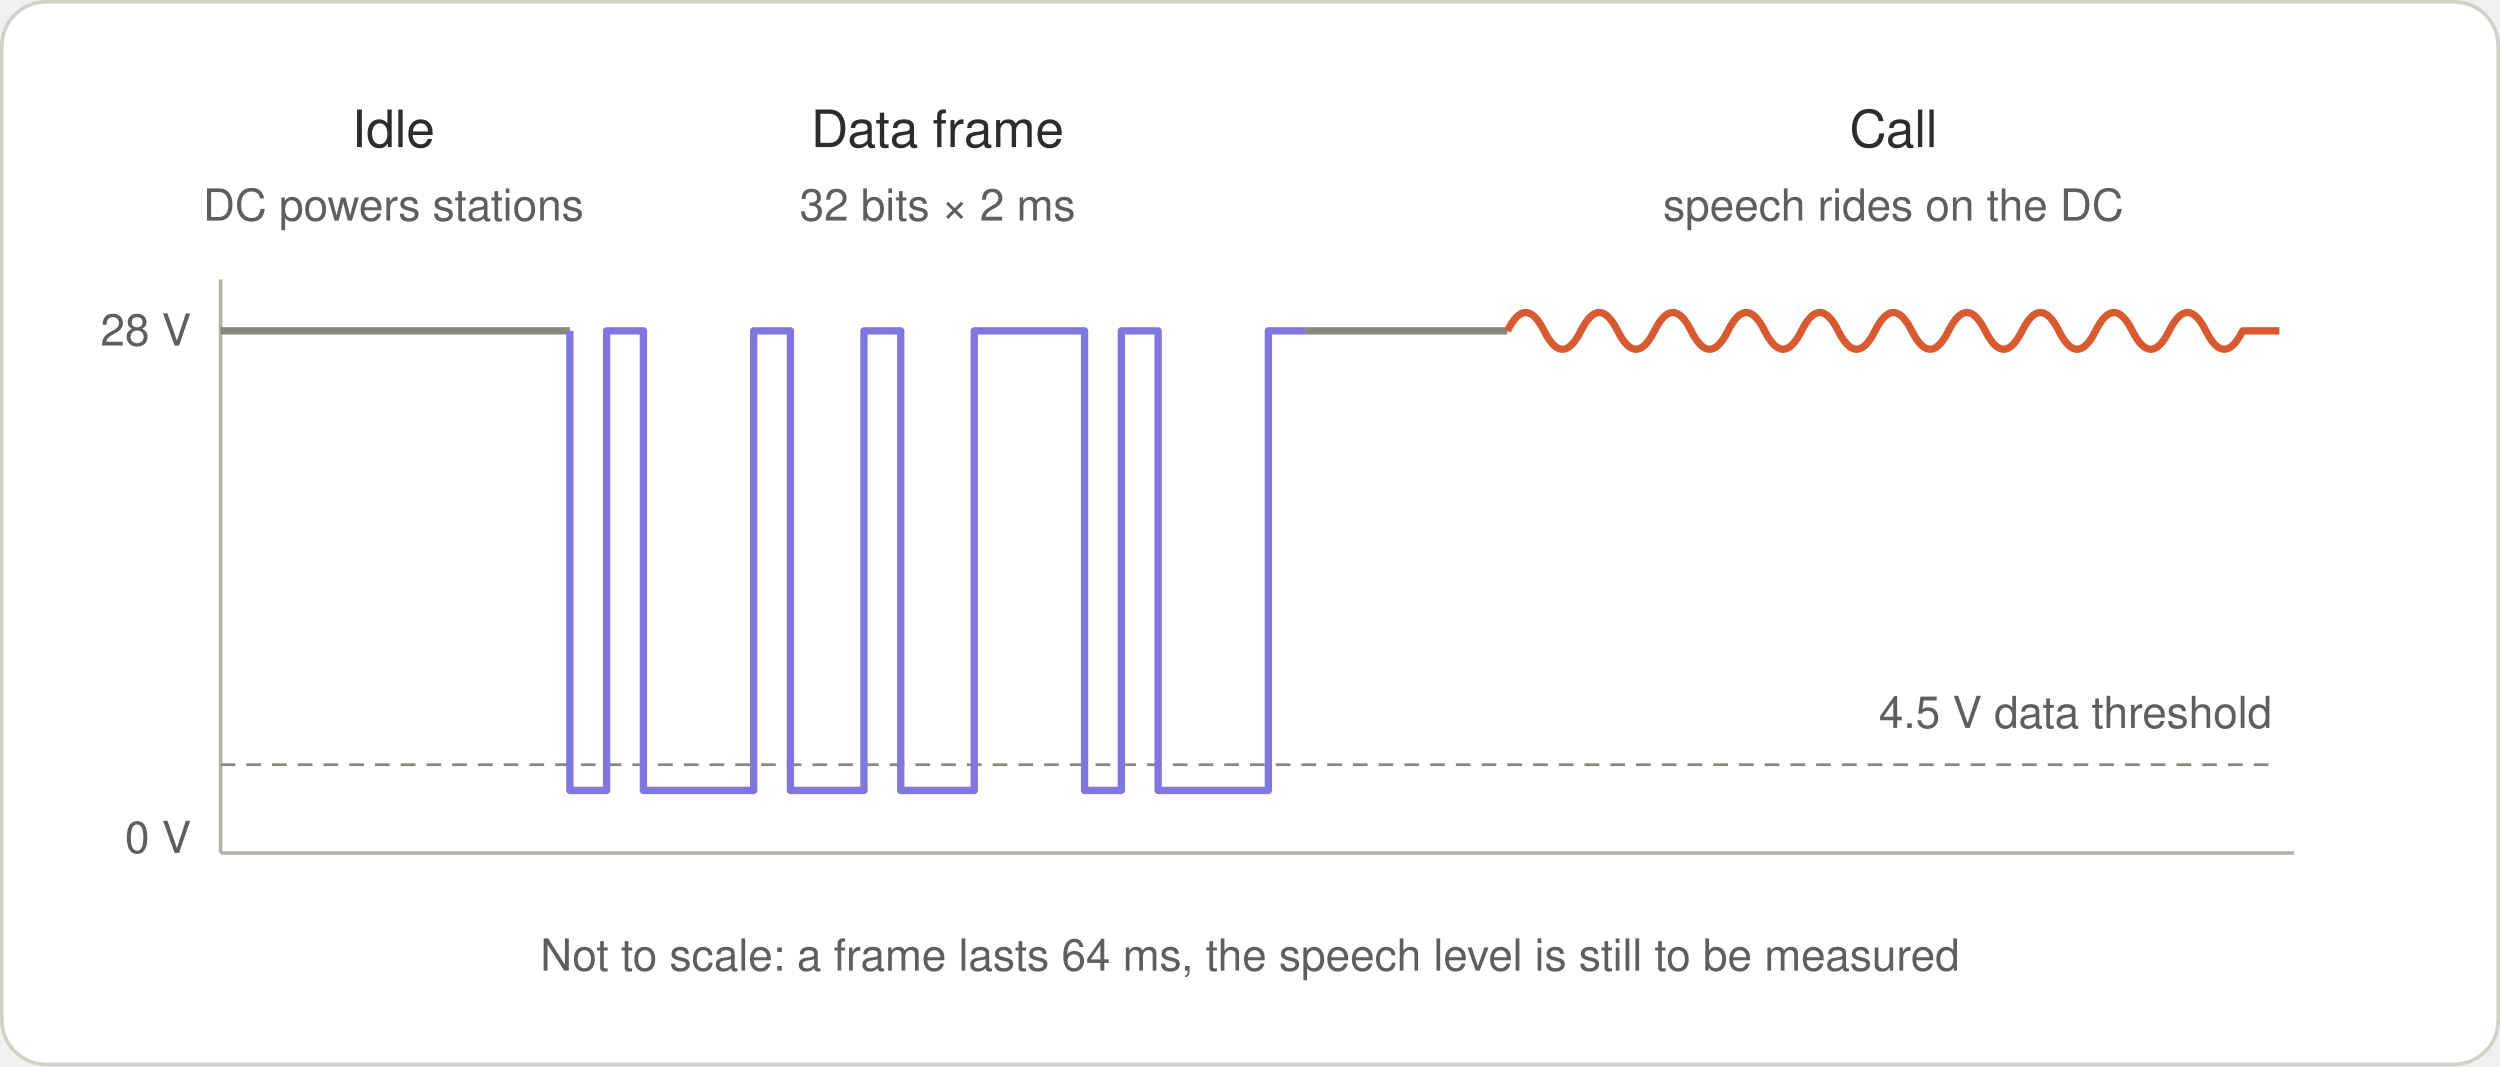
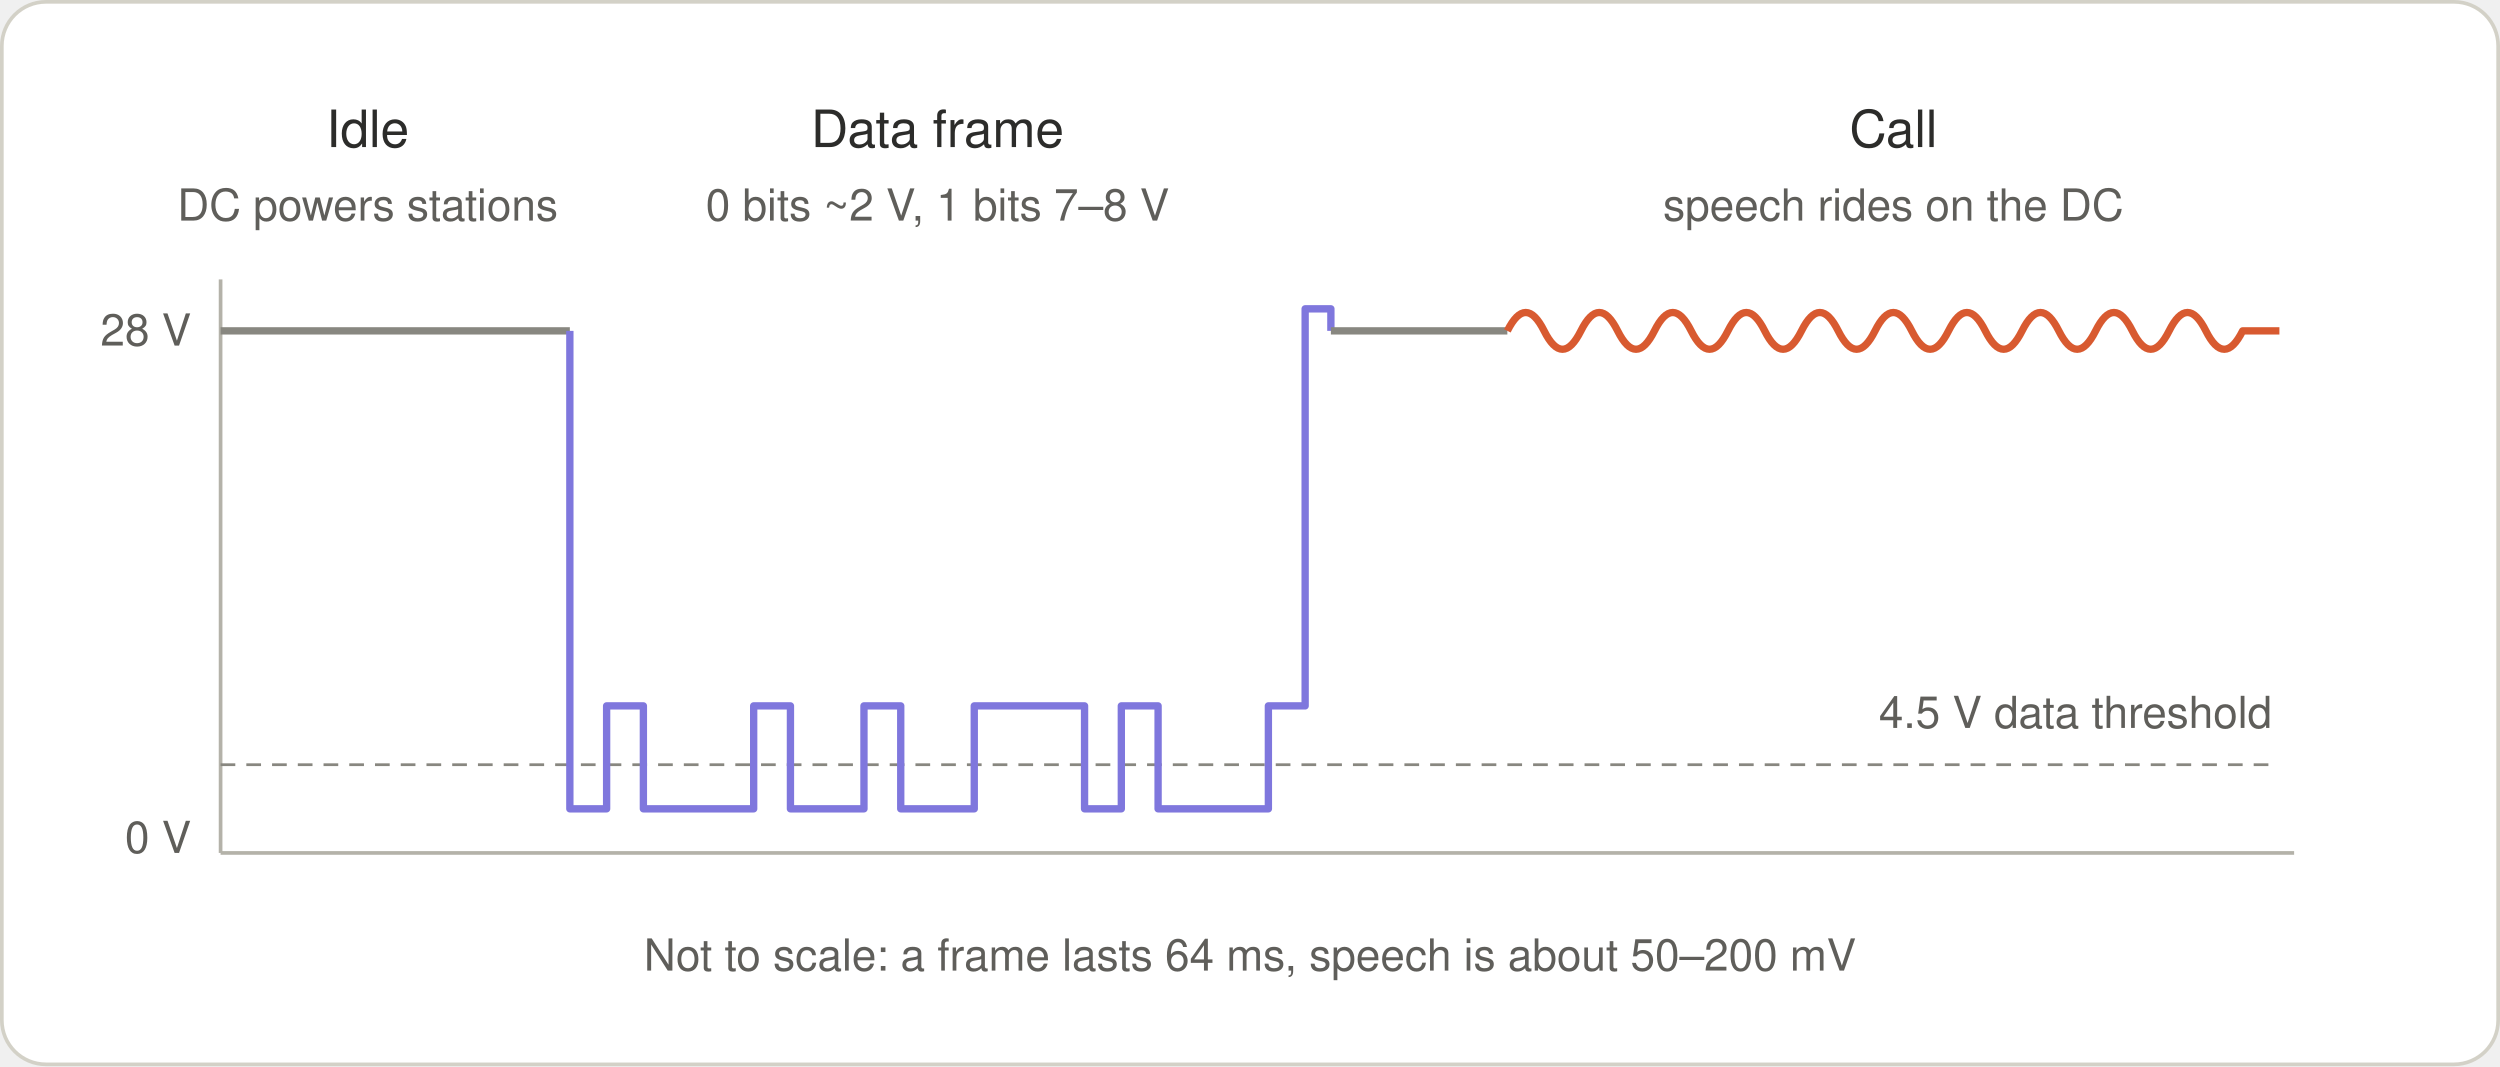
<svg xmlns="http://www.w3.org/2000/svg" width="680" height="290" viewBox="0 0 680 290" font-family="-apple-system, 'Segoe UI', Helvetica, Arial, sans-serif">
  <rect x="0.5" y="0.5" width="679" height="289" rx="12" fill="#FFFFFF" stroke="#D3D1C7" />
  <g font-size="14" font-weight="500" fill="#2C2C2A" text-anchor="middle">
-     <text x="107" y="40">Idle</text>
+     <text x="100" y="40">Idle</text>
    <text x="255" y="40">Data frame</text>
    <text x="515" y="40">Call</text>
  </g>
  <g font-size="12" fill="#5F5E5A" text-anchor="middle">
-     <text x="107" y="60">DC powers stations</text>
-     <text x="255" y="60">32 bits × 2 ms</text>
+     <text x="100" y="60">DC powers stations</text>
+     <text x="255" y="60">0 bits ~2 V, 1 bits 7–8 V</text>
    <text x="515" y="60">speech rides on the DC</text>
  </g>
  <line x1="60" y1="76" x2="60" y2="232" stroke="#B4B2A9" stroke-width="1" />
  <line x1="60" y1="232" x2="624" y2="232" stroke="#B4B2A9" stroke-width="1" />
  <g font-size="12" fill="#5F5E5A" text-anchor="end">
    <text x="52" y="94">28 V</text>
    <text x="52" y="232">0 V</text>
    <text x="618" y="198">4.5 V data threshold</text>
  </g>
  <line x1="60" y1="208" x2="620" y2="208" stroke="#888780" stroke-width="0.75" stroke-dasharray="4 3" />
  <g fill="none" stroke-width="2" stroke-linejoin="round">
    <path d="M60 90 H155" stroke="#888780" />
-     <path d="M155 90 V215 H165 V90 H175 V215 H205 V90 H215 V215 H235 V90 H245 V215 H265 V90 H295 V215 H305 V90 H315 V215 H345 V90 H355" stroke="#7F77DD" />
-     <path d="M355 90 H410" stroke="#888780" />
+     <path d="M155 90 V220 H165 V192 H175 V220 H205 V192 H215 V220 H235 V192 H245 V220 H265 V192 H295 V220 H305 V192 H315 V220 H345 V192 H355 V84 H362 V90" stroke="#7F77DD" />
+     <path d="M362 90 H410" stroke="#888780" />
    <path d="M410 90 Q415 80 420 90 T430 90 T440 90 T450 90 T460 90 T470 90 T480 90 T490 90 T500 90 T510 90 T520 90 T530 90 T540 90 T550 90 T560 90 T570 90 T580 90 T590 90 T600 90 T610 90 H620" stroke="#D85A30" />
  </g>
-   <text x="340" y="264" font-size="12" fill="#5F5E5A" text-anchor="middle">Not to scale: a frame lasts 64 ms, the speech level is still to be measured</text>
+   <text x="340" y="264" font-size="12" fill="#5F5E5A" text-anchor="middle">Not to scale: a frame lasts 64 ms, speech is about 50–200 mV</text>
</svg>
